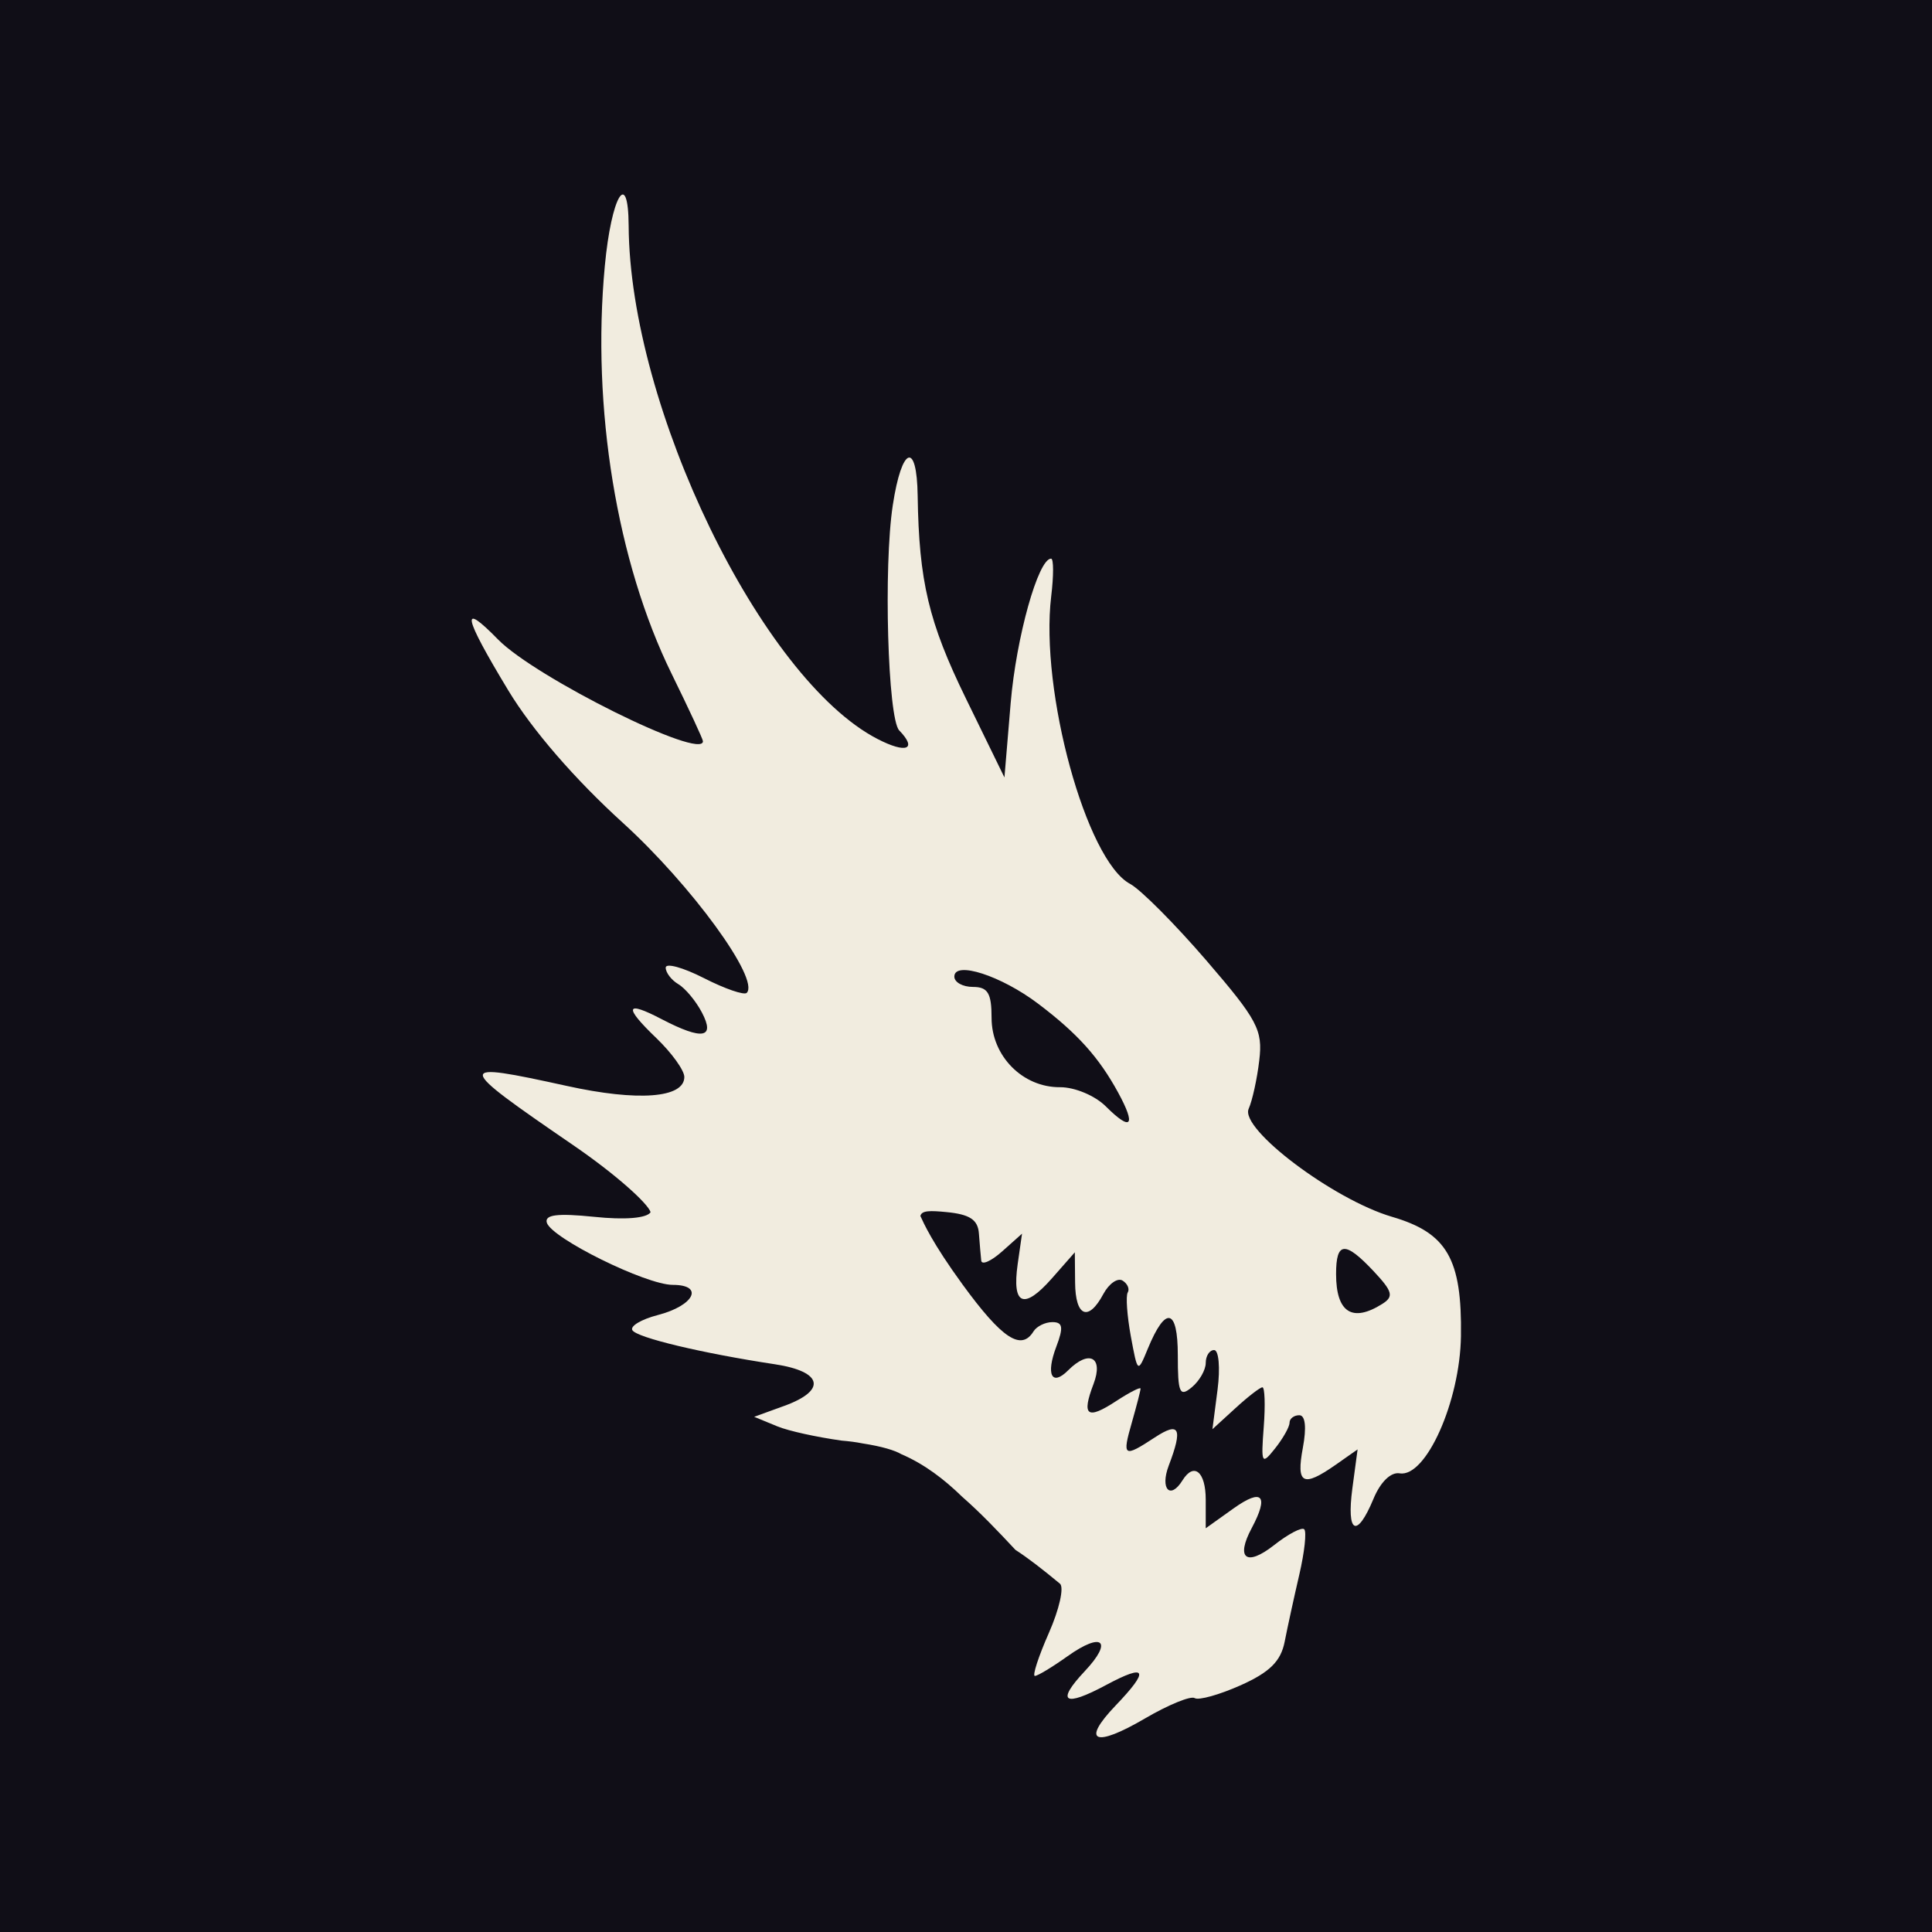
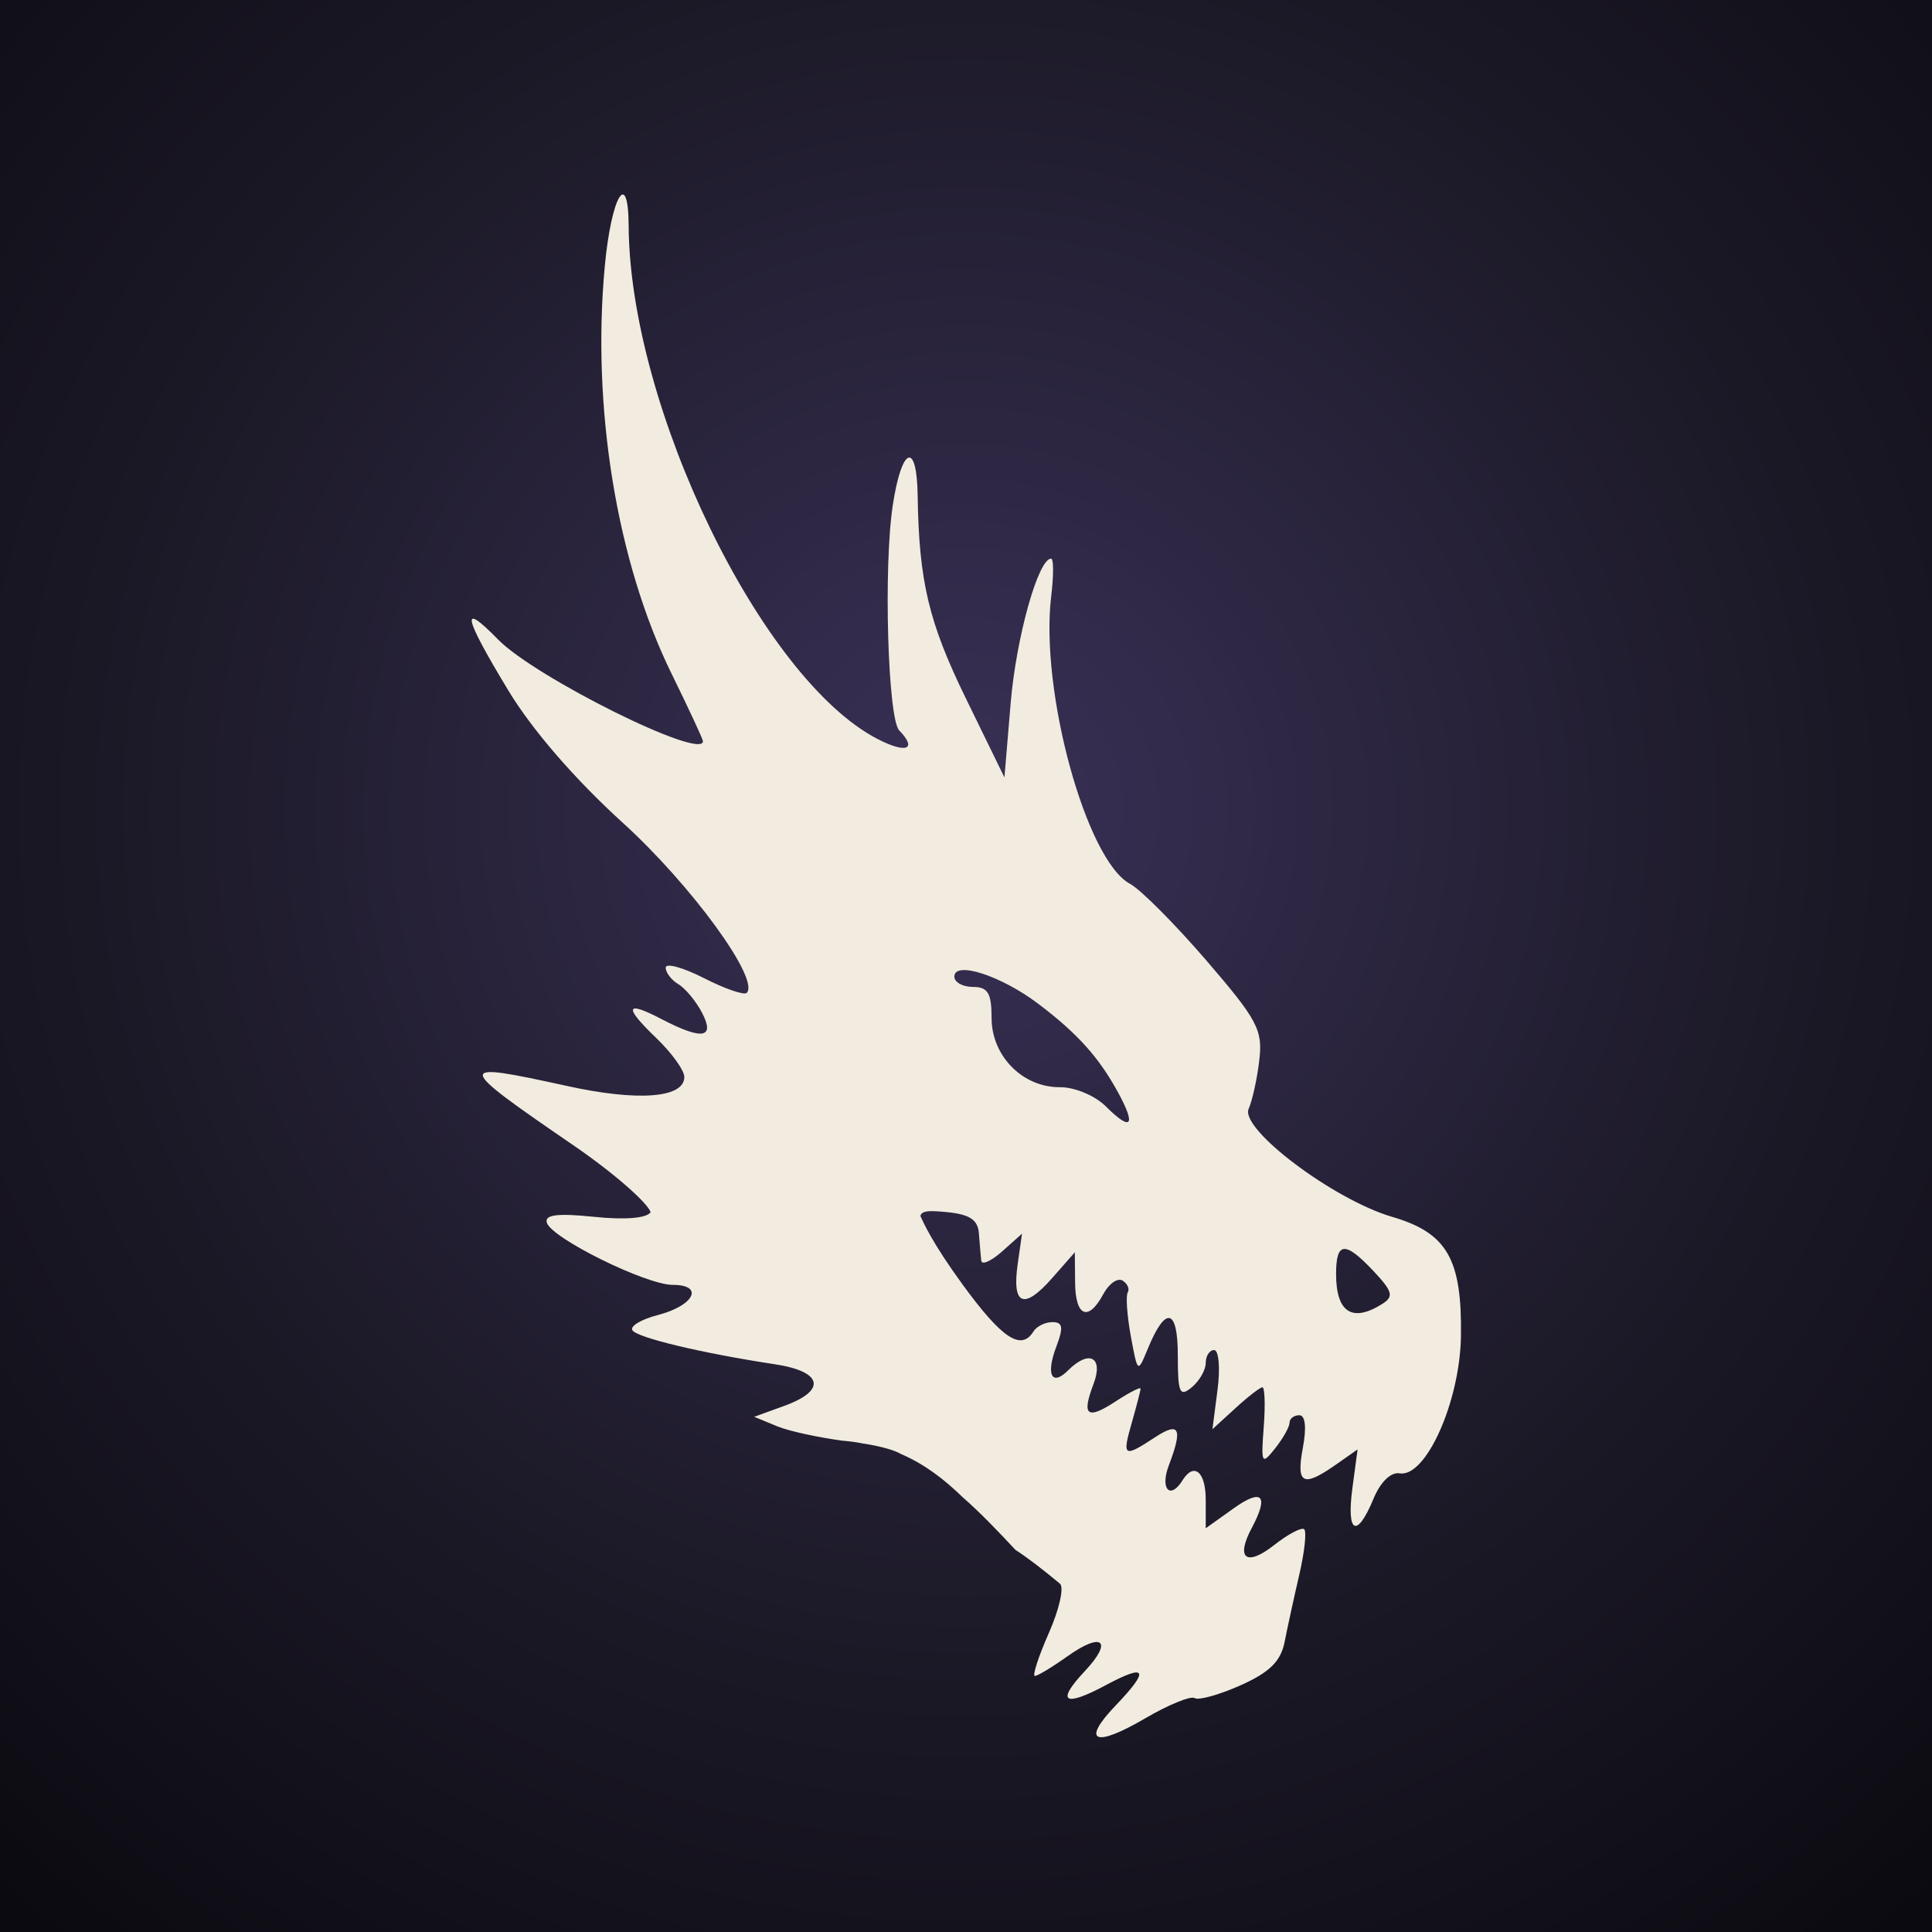
<svg xmlns="http://www.w3.org/2000/svg" width="1024" height="1024" viewBox="0 0 1024 1024">
-   <rect width="1024" height="1024" fill="#100e17" />
+   <defs>
+     <radialGradient id="ground" cx="0.5" cy="0.42" r="0.75">
+       <stop offset="0" stop-color="#3a3157" />
+       <stop offset="0.55" stop-color="#1d1a29" />
+       <stop offset="1" stop-color="#0b0a10" />
+     </radialGradient>
+   </defs>
+   <rect width="1024" height="1024" fill="url(#ground)" />
  <g transform="translate(-1497.75 -296.10) scale(4.9349)">
    <defs />
    <g>
      <path d="M373.38,190.19c-0.399,0.65-2.74,0.85-6.08,0.5c-3.92-0.4-5.319-0.23-5.069,0.63   c0.51,1.67,10.649,6.68,13.529,6.68c3.41,0,2.3,2.23-1.609,3.24c-1.771,0.46-3,1.19-2.73,1.63c0.49,0.8,7.48,2.47,15.33,3.66   c5.11,0.78,5.56,2.8,1,4.46l-3.25,1.18l2.5,1.03c1.225,0.497,4.167,1.142,6.896,1.526c0.771,0.064,1.523,0.156,2.244,0.301   c2.08,0.321,3.478,0.75,4.158,1.153c2.503,1.076,4.618,2.705,6.537,4.573c1.982,1.734,3.851,3.697,5.729,5.71   c1.358,0.879,2.873,2.054,4.774,3.627c0.47,0.38-0.07,2.77-1.189,5.3c-1.12,2.54-1.79,4.61-1.5,4.61c0.3,0,1.869-0.95,3.5-2.11   c3.76-2.68,4.93-1.66,1.85,1.61c-3.12,3.32-2.21,3.9,2.31,1.47c4.37-2.34,4.69-1.63,1.011,2.21c-3.74,3.91-2.261,4.56,3.149,1.39   c2.511-1.47,4.91-2.45,5.34-2.19c0.431,0.27,2.66-0.36,4.95-1.38c3.12-1.4,4.311-2.58,4.721-4.69c0.3-1.54,1.01-4.78,1.569-7.19   c0.561-2.42,0.8-4.6,0.53-4.87c-0.26-0.26-1.73,0.51-3.25,1.71c-2.97,2.33-4.14,1.43-2.39-1.84c1.869-3.51,1.14-4.31-1.94-2.12   l-3,2.14v-3.07c0-3.01-1.27-4.06-2.5-2.07c-1.31,2.11-2.42,0.93-1.48-1.57c1.54-4.03,1.171-4.79-1.479-3.05   c-3.37,2.21-3.54,2.1-2.47-1.62c0.51-1.79,0.93-3.41,0.93-3.62c0-0.2-1.16,0.39-2.59,1.32c-3.16,2.08-3.771,1.62-2.46-1.82   c1.09-2.88-0.47-3.72-2.73-1.46c-1.76,1.76-2.41,0.46-1.27-2.54c0.79-2.08,0.7-2.64-0.42-2.64c-0.771,0-1.69,0.45-2.03,1   c-1.32,2.13-3.38,0.77-7.61-5.03c-3.283-4.505-4.202-6.642-4.534-7.363l-2.479-6.44l-26.251-0.854L373.38,190.19   C373.41,190.285,373.414,190.135,373.38,190.19z" fill="#f1ecdf" />
      <path d="M453.01,190.69c-6.279-1.84-16.359-9.43-15.399-11.6c0.39-0.87,0.909-3.22,1.14-5.21c0.39-3.25-0.18-4.33-5.69-10.73    c-3.369-3.91-7.05-7.61-8.189-8.22c-4.7-2.51-9.69-20.72-8.47-30.87c0.27-2.23,0.27-4.06-0.011-4.06c-1.38,0-3.739,8.43-4.34,15.5    l-0.67,8l-4.149-8.5c-3.99-8.17-5.03-12.56-5.171-21.75c-0.079-5.92-1.71-5.31-2.67,1c-1.01,6.58-0.54,22.93,0.69,24.2    c1.979,2.04,0.76,2.52-2.33,0.92c-12.46-6.43-26.62-35.63-26.73-55.12c-0.039-6.25-1.859-3.18-2.56,4.31    c-1.43,15.25,1.29,31.83,7.17,43.8c1.851,3.77,3.37,7.04,3.37,7.25c0,2.1-18.02-6.85-22.01-10.93c-4.08-4.17-3.76-2.57,1.1,5.47    c2.57,4.25,7.141,9.53,12.29,14.21c7.37,6.7,14.76,16.83,13.32,18.28c-0.28,0.27-2.351-0.44-4.601-1.59    c-2.26-1.15-4.1-1.65-4.1-1.12c0,0.53,0.61,1.33,1.35,1.77c0.75,0.44,1.891,1.81,2.54,3.05c1.45,2.76,0.061,2.99-4.29,0.73    c-3.949-2.07-4.149-1.38-0.59,2.03c1.641,1.58,2.99,3.45,2.99,4.16c0,2.27-4.97,2.65-12.63,0.96    c-12.13-2.66-12.101-2.41,0.63,6.32c4.663,3.19,8.074,6.292,8.38,7.24l28.976,0.417c0.116-0.615,1.076-0.592,2.784-0.426    c2.521,0.24,3.4,0.82,3.5,2.32c0.08,1.1,0.2,2.41,0.25,2.9c0.061,0.5,1.07,0.05,2.25-1l2.13-1.9l-0.47,3.29    c-0.62,4.4,0.66,4.93,3.67,1.52l2.471-2.81l0.029,3.25c0.03,3.68,1.431,4.24,3.04,1.22c0.601-1.11,1.53-1.76,2.061-1.43    c0.529,0.33,0.779,0.9,0.55,1.28c-0.22,0.37-0.07,2.48,0.33,4.68c0.74,3.99,0.74,4,1.83,1.35c1.91-4.64,3.22-4.35,3.22,0.71    c0,4.05,0.2,4.52,1.5,3.44c0.82-0.68,1.5-1.86,1.5-2.62c0-0.76,0.41-1.38,0.9-1.38c0.5,0,0.67,1.91,0.369,4.25l-0.55,4.25    l2.46-2.25c1.351-1.24,2.66-2.25,2.91-2.25s0.32,1.91,0.141,4.25c-0.301,3.98-0.221,4.13,1.22,2.31c0.85-1.07,1.55-2.31,1.55-2.75    c0-0.45,0.47-0.81,1.05-0.81c0.65,0,0.79,1.31,0.38,3.5c-0.729,3.9,0,4.28,3.5,1.84l2.38-1.67l-0.56,4.17    c-0.65,4.87,0.47,5.45,2.26,1.15c0.75-1.82,1.87-2.91,2.82-2.75c2.82,0.47,6.479-7.72,6.58-14.74    C460.53,195.21,458.92,192.42,453.01,190.69z M422.29,178.85c-1.16-1.17-3.36-2.09-4.94-2.08c-4.01,0.03-7.35-3.35-7.35-7.44    c0-2.66-0.4-3.33-2-3.33c-1.1,0-2-0.5-2-1.11c0-1.72,5.02-0.1,9,2.91c4.22,3.19,6.52,5.75,8.59,9.54    C425.55,180.93,425.01,181.56,422.29,178.85z M451.97,200.04c-3.229,2.04-4.97,0.93-4.97-3.21c0-3.5,0.96-3.57,4.05-0.28    C453.07,198.71,453.22,199.25,451.97,200.04z" fill="#f1ecdf" />
    </g>
  </g>
</svg>
